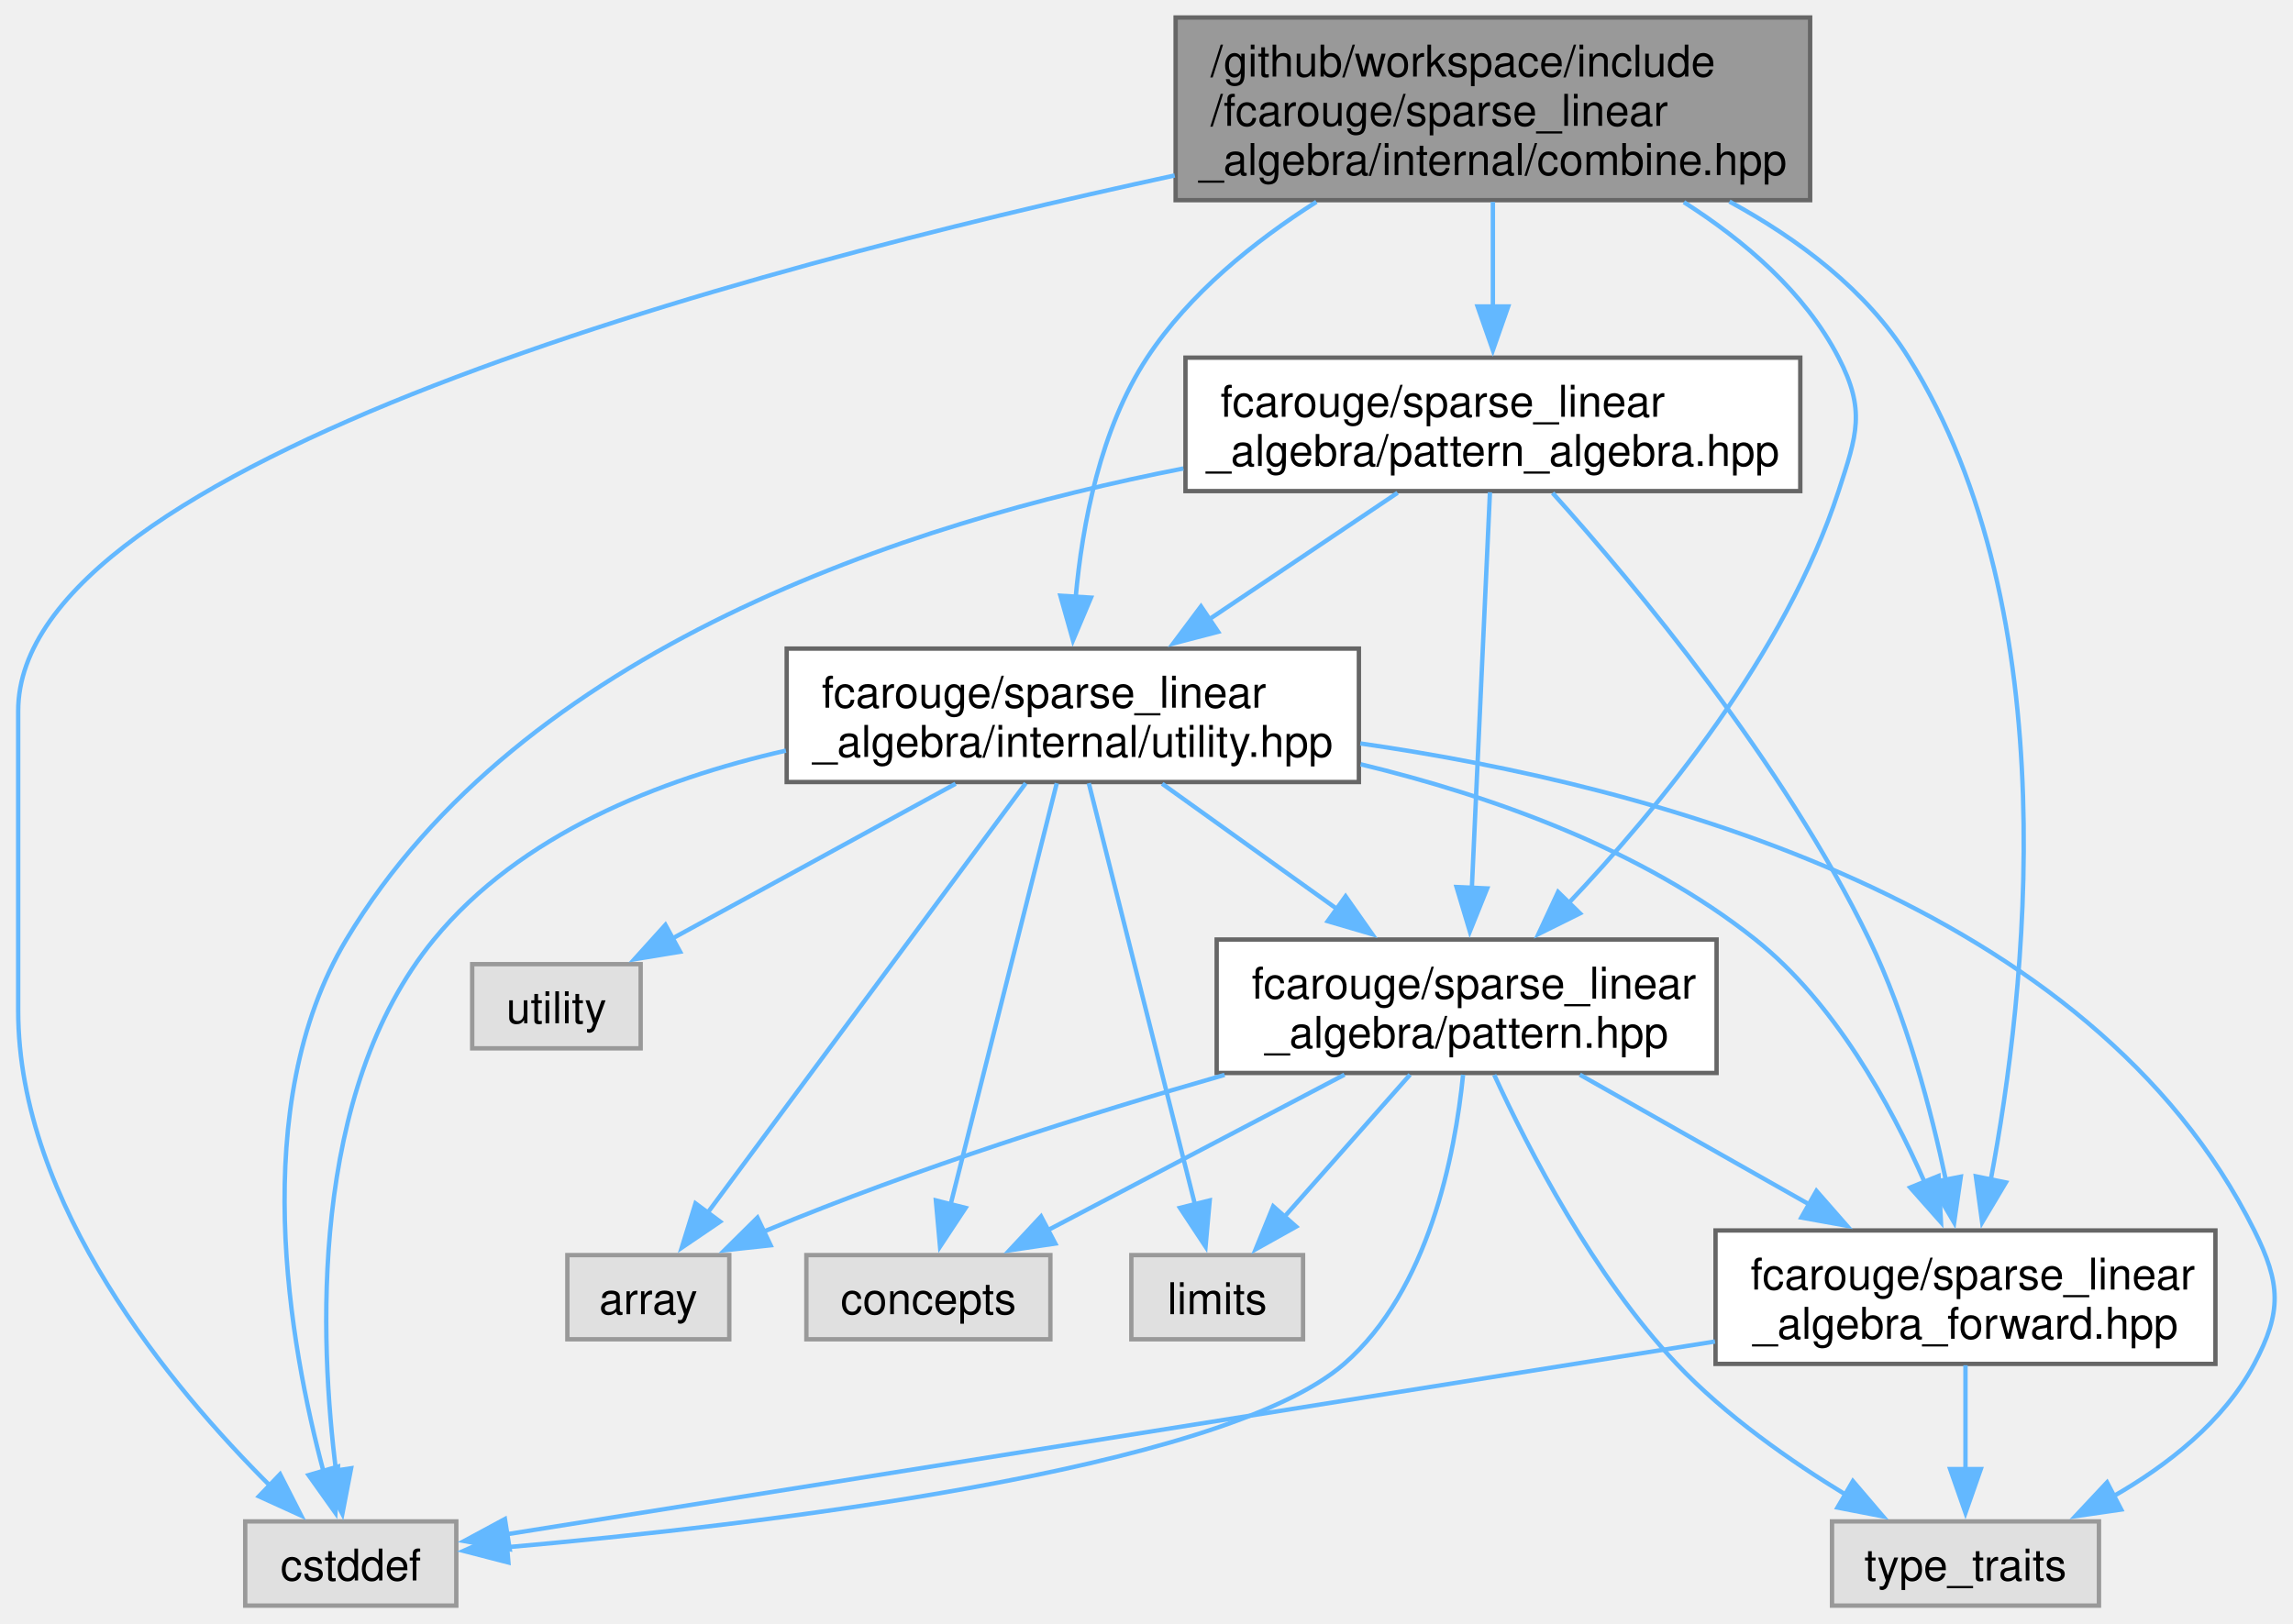
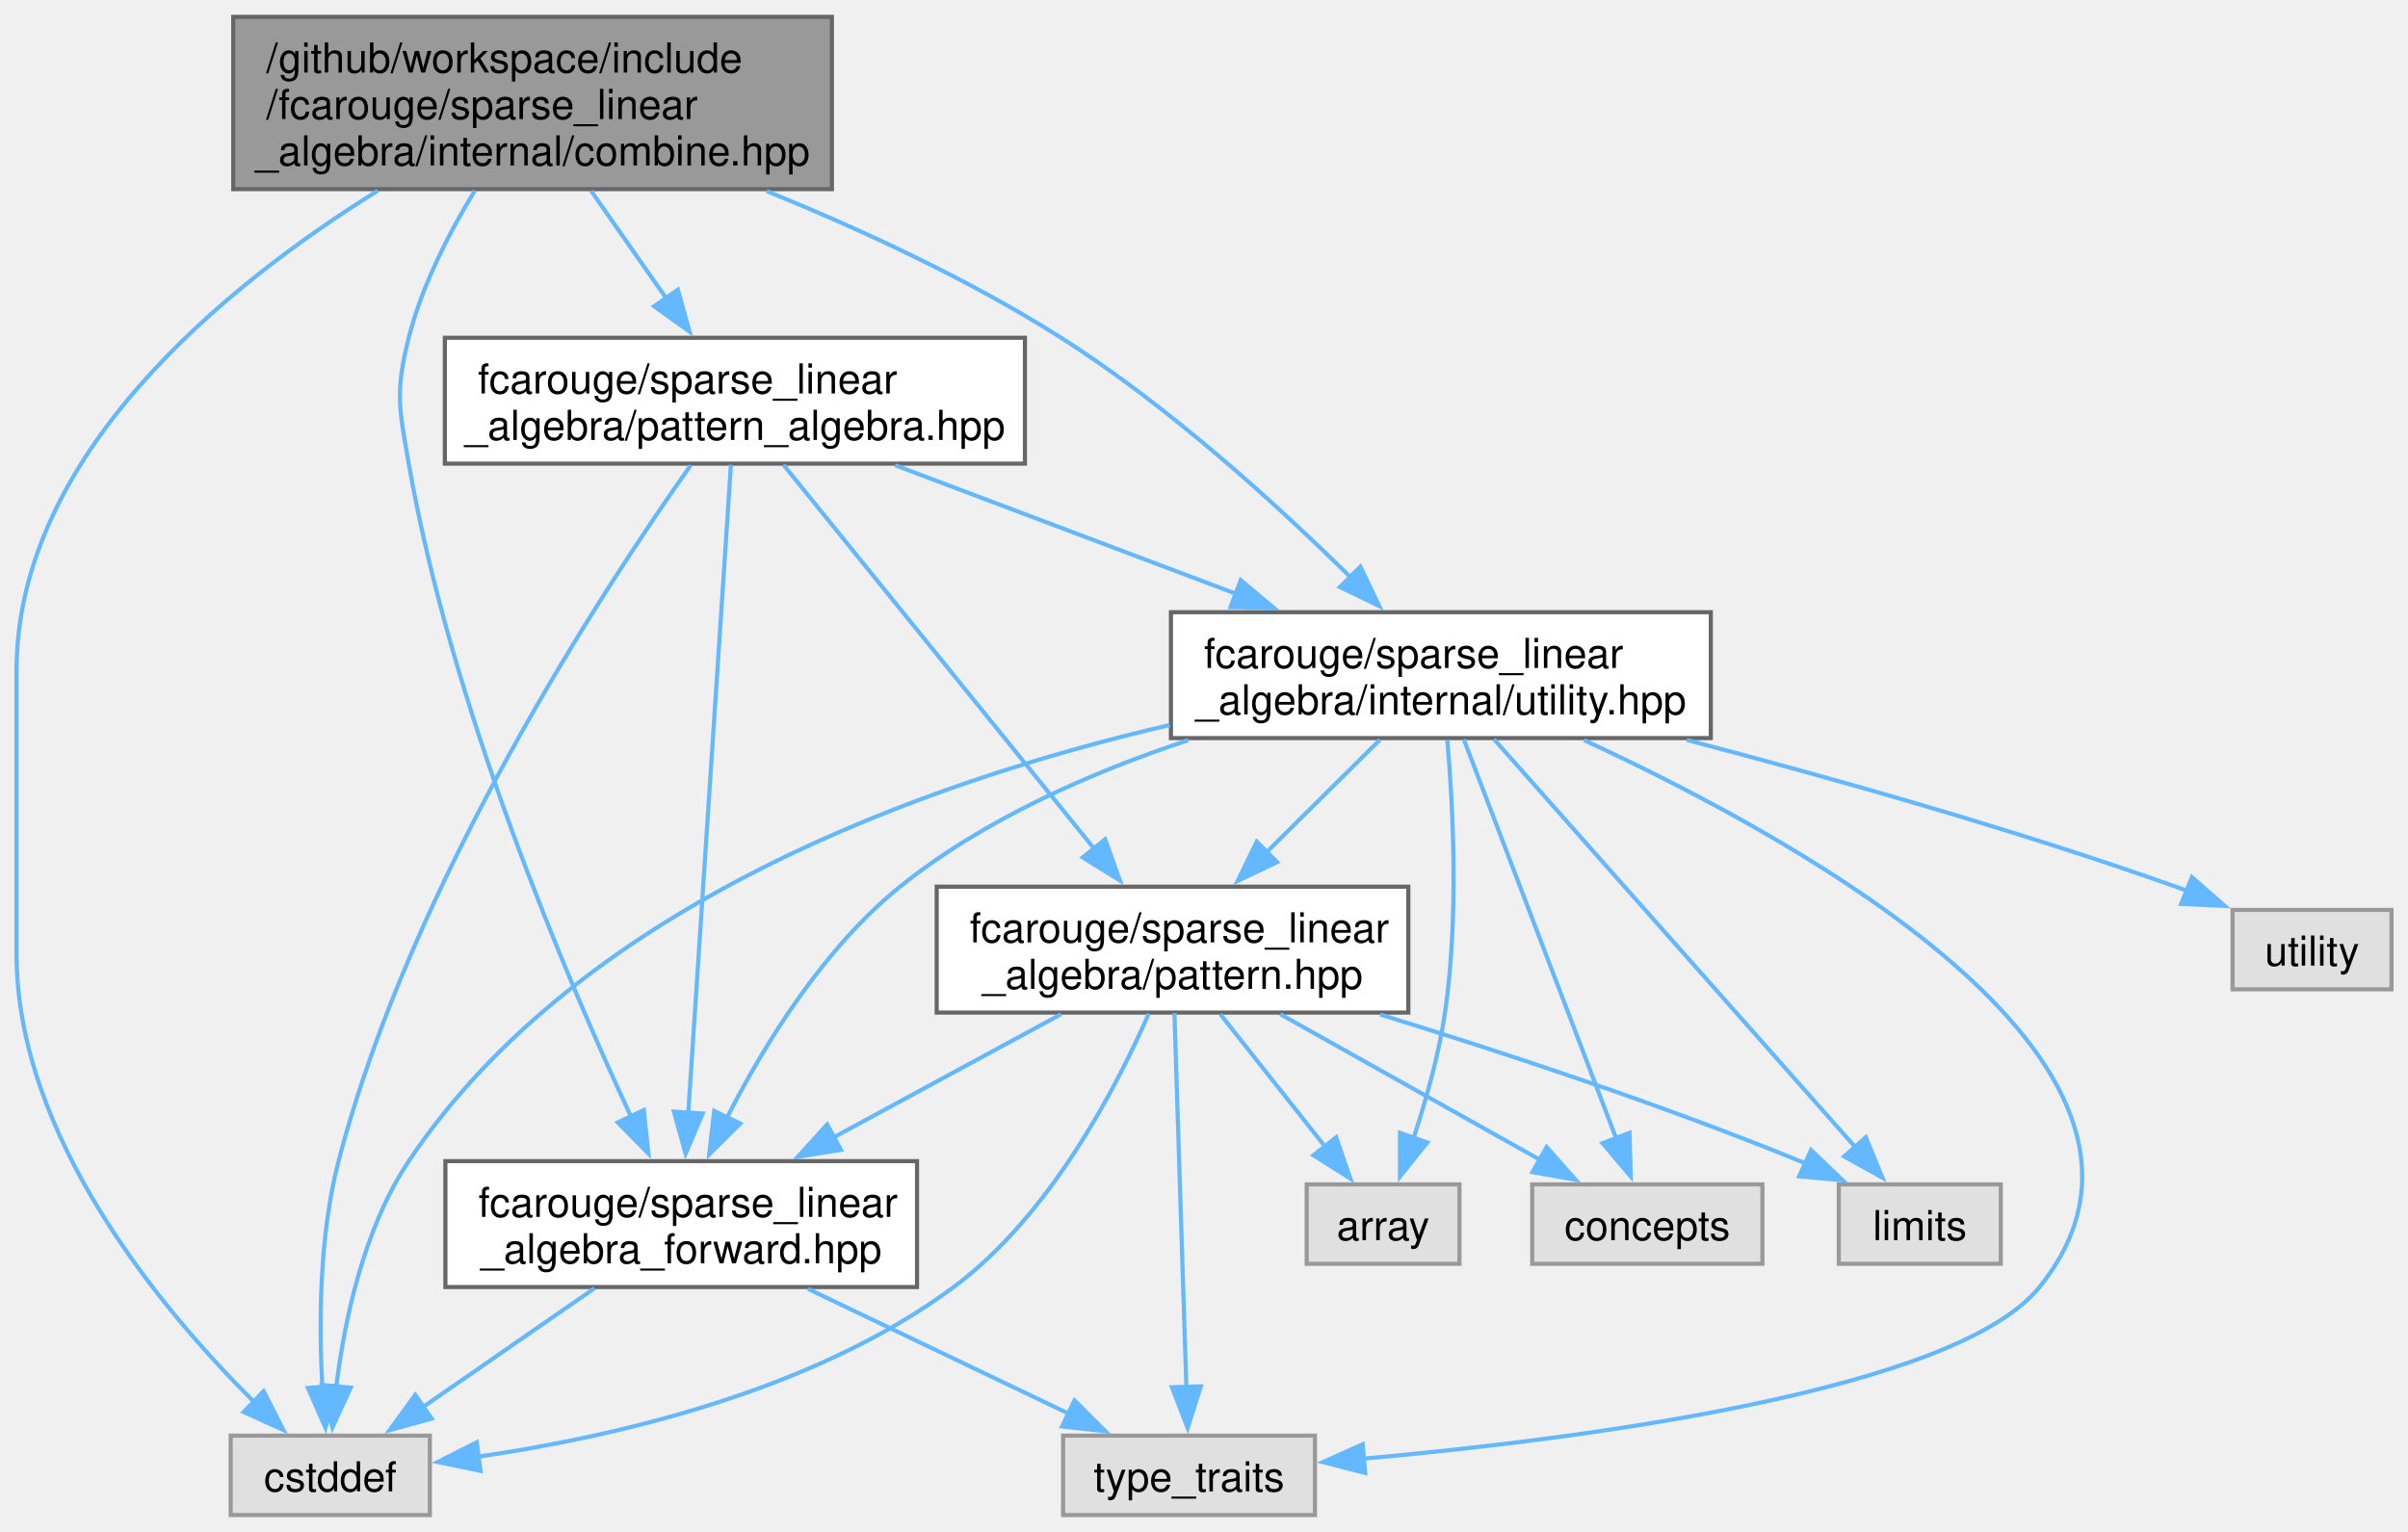
- <svg xmlns="http://www.w3.org/2000/svg" xmlns:xlink="http://www.w3.org/1999/xlink" width="524pt" height="371pt" viewBox="0.00 0.00 523.69 371.00">
+ <svg xmlns="http://www.w3.org/2000/svg" xmlns:xlink="http://www.w3.org/1999/xlink" width="583pt" height="371pt" viewBox="0.00 0.00 583.25 371.00">
  <g id="graph0" class="graph" transform="scale(1 1) rotate(0) translate(4 367)">
    <g id="Node000001" class="node">
      <g id="a_Node000001">
        <a xlink:title="The element-wise combination of two matrices of the same shape.">
-           <polygon fill="#999999" stroke="#666666" points="409.5,-363 264.5,-363 264.5,-321.25 409.5,-321.25 409.5,-363" />
-           <text text-anchor="start" x="272.5" y="-349.5" font-family="Helvetica,sans-Serif" font-size="10.00">/github/workspace/include</text>
-           <text text-anchor="start" x="272.5" y="-338.25" font-family="Helvetica,sans-Serif" font-size="10.00">/fcarouge/sparse_linear</text>
-           <text text-anchor="middle" x="337" y="-327" font-family="Helvetica,sans-Serif" font-size="10.00">_algebra/internal/combine.hpp</text>
+           <polygon fill="#999999" stroke="#666666" points="197.5,-363 52.5,-363 52.5,-321.25 197.5,-321.25 197.5,-363" />
+           <text text-anchor="start" x="60.5" y="-349.5" font-family="Helvetica,sans-Serif" font-size="10.00">/github/workspace/include</text>
+           <text text-anchor="start" x="60.5" y="-338.25" font-family="Helvetica,sans-Serif" font-size="10.00">/fcarouge/sparse_linear</text>
+           <text text-anchor="middle" x="125" y="-327" font-family="Helvetica,sans-Serif" font-size="10.00">_algebra/internal/combine.hpp</text>
        </a>
      </g>
    </g>
    <g id="Node000002" class="node">
      <g id="a_Node000002">
        <a xlink:href="utility_8hpp.xhtml" target="_top" xlink:title="The internal implementation details: the pattern computations the operations derive their results and...">
-           <polygon fill="white" stroke="#666666" points="306.38,-218.75 175.62,-218.75 175.62,-188.25 306.38,-188.25 306.38,-218.75" />
-           <text text-anchor="start" x="183.62" y="-205.25" font-family="Helvetica,sans-Serif" font-size="10.00">fcarouge/sparse_linear</text>
-           <text text-anchor="middle" x="241" y="-194" font-family="Helvetica,sans-Serif" font-size="10.00">_algebra/internal/utility.hpp</text>
+           <polygon fill="white" stroke="#666666" points="410.38,-218.75 279.62,-218.75 279.62,-188.25 410.38,-188.25 410.38,-218.75" />
+           <text text-anchor="start" x="287.62" y="-205.25" font-family="Helvetica,sans-Serif" font-size="10.00">fcarouge/sparse_linear</text>
+           <text text-anchor="middle" x="345" y="-194" font-family="Helvetica,sans-Serif" font-size="10.00">_algebra/internal/utility.hpp</text>
        </a>
      </g>
    </g>
    <g id="edge1_Node000001_Node000002" class="edge">
      <g id="a_edge1_Node000001_Node000002">
        <a xlink:title=" ">
-           <path fill="none" stroke="#63b8ff" d="M296.67,-320.86C282.43,-311.81 267.59,-299.85 258,-285.25 247.3,-268.97 243.17,-247.2 241.65,-230.36" />
-           <polygon fill="#63b8ff" stroke="#63b8ff" points="245.16,-230.4 241.04,-220.64 238.17,-230.84 245.16,-230.4" />
+           <path fill="none" stroke="#63b8ff" d="M181.72,-320.77C204.66,-311.43 230.9,-299.29 253,-285.25 279.21,-268.6 305.46,-244.66 323.18,-227.16" />
+           <polygon fill="#63b8ff" stroke="#63b8ff" points="325.51,-229.79 330.08,-220.23 320.55,-224.85 325.51,-229.79" />
+         </a>
+       </g>
+     </g>
+     <g id="Node000004" class="node">
+       <g id="a_Node000004">
+         <a xlink:href="sparse__linear__algebra__forward_8hpp.xhtml" target="_top" xlink:title="Authoritative forward declaration header.">
+           <polygon fill="white" stroke="#666666" points="218.12,-85.75 103.88,-85.75 103.88,-55.25 218.12,-55.25 218.12,-85.75" />
+           <text text-anchor="start" x="111.88" y="-72.25" font-family="Helvetica,sans-Serif" font-size="10.00">fcarouge/sparse_linear</text>
+           <text text-anchor="middle" x="161" y="-61" font-family="Helvetica,sans-Serif" font-size="10.00">_algebra_forward.hpp</text>
+         </a>
+       </g>
+     </g>
+     <g id="edge23_Node000001_Node000004" class="edge">
+       <g id="a_edge23_Node000001_Node000004">
+         <a xlink:title=" ">
+           <path fill="none" stroke="#63b8ff" d="M111.01,-320.9C104.79,-310.71 98.17,-297.85 95,-285.25 91.69,-272.1 92.67,-268.1 95,-254.75 105.29,-195.84 132.86,-130.86 148.93,-96.32" />
+           <polygon fill="#63b8ff" stroke="#63b8ff" points="151.94,-98.13 153.05,-87.59 145.62,-95.13 151.94,-98.13" />
+         </a>
+       </g>
+     </g>
+     <g id="Node000005" class="node">
+       <g id="a_Node000005">
+         <a xlink:title=" ">
+           <polygon fill="#e0e0e0" stroke="#999999" points="100.12,-19.25 51.88,-19.25 51.88,0 100.12,0 100.12,-19.25" />
+           <text text-anchor="middle" x="76" y="-5.75" font-family="Helvetica,sans-Serif" font-size="10.00">cstddef</text>
+         </a>
+       </g>
+     </g>
+     <g id="edge24_Node000001_Node000005" class="edge">
+       <g id="a_edge24_Node000001_Node000005">
+         <a xlink:title=" ">
+           <path fill="none" stroke="#63b8ff" d="M87.5,-320.88C50.68,-297.96 0,-256.9 0,-204.5 0,-204.5 0,-204.5 0,-136 0,-91.73 35.08,-49.75 57.57,-27.38" />
+           <polygon fill="#63b8ff" stroke="#63b8ff" points="59.85,-30.03 64.66,-20.59 55.01,-24.98 59.85,-30.03" />
+         </a>
+       </g>
+     </g>
+     <g id="Node000011" class="node">
+       <g id="a_Node000011">
+         <a xlink:href="pattern__algebra_8hpp.xhtml" target="_top" xlink:title="The pattern algebra: the compile-time computations the operations derive the patterns of their result...">
+           <polygon fill="white" stroke="#666666" points="244.25,-285.25 103.75,-285.25 103.75,-254.75 244.25,-254.75 244.25,-285.25" />
+           <text text-anchor="start" x="111.75" y="-271.75" font-family="Helvetica,sans-Serif" font-size="10.00">fcarouge/sparse_linear</text>
+           <text text-anchor="middle" x="174" y="-260.5" font-family="Helvetica,sans-Serif" font-size="10.00">_algebra/pattern_algebra.hpp</text>
+         </a>
+       </g>
+     </g>
+     <g id="edge18_Node000001_Node000011" class="edge">
+       <g id="a_edge18_Node000001_Node000011">
+         <a xlink:title=" ">
+           <path fill="none" stroke="#63b8ff" d="M139.17,-320.84C144.86,-312.7 151.46,-303.26 157.37,-294.8" />
+           <polygon fill="#63b8ff" stroke="#63b8ff" points="160.18,-296.89 163.04,-286.69 154.44,-292.88 160.18,-296.89" />
        </a>
      </g>
    </g>
    <g id="Node000003" class="node">
      <g id="a_Node000003">
        <a xlink:href="pattern_8hpp.xhtml" target="_top" xlink:title="The sparsity patterns: the positions of the stored elements of a matrix, their construction,...">
-           <polygon fill="white" stroke="#666666" points="388.12,-152.25 273.88,-152.25 273.88,-121.75 388.12,-121.75 388.12,-152.25" />
-           <text text-anchor="start" x="281.88" y="-138.75" font-family="Helvetica,sans-Serif" font-size="10.00">fcarouge/sparse_linear</text>
-           <text text-anchor="middle" x="331" y="-127.5" font-family="Helvetica,sans-Serif" font-size="10.00">_algebra/pattern.hpp</text>
-         </a>
-       </g>
-     </g>
-     <g id="edge18_Node000001_Node000003" class="edge">
-       <g id="a_edge18_Node000001_Node000003">
-         <a xlink:title=" ">
-           <path fill="none" stroke="#63b8ff" d="M380.65,-320.79C394.53,-311.96 408.28,-300.17 416,-285.25 422.23,-273.21 420.2,-267.64 416,-254.75 403.88,-217.5 374.88,-182.22 354.13,-160.39" />
-           <polygon fill="#63b8ff" stroke="#63b8ff" points="356.91,-158.23 347.42,-153.52 351.9,-163.12 356.91,-158.23" />
-         </a>
-       </g>
-     </g>
-     <g id="Node000004" class="node">
-       <g id="a_Node000004">
-         <a xlink:href="sparse__linear__algebra__forward_8hpp.xhtml" target="_top" xlink:title="Authoritative forward declaration header.">
-           <polygon fill="white" stroke="#666666" points="502.12,-85.75 387.88,-85.75 387.88,-55.25 502.12,-55.25 502.12,-85.75" />
-           <text text-anchor="start" x="395.88" y="-72.25" font-family="Helvetica,sans-Serif" font-size="10.00">fcarouge/sparse_linear</text>
-           <text text-anchor="middle" x="445" y="-61" font-family="Helvetica,sans-Serif" font-size="10.00">_algebra_forward.hpp</text>
-         </a>
-       </g>
-     </g>
-     <g id="edge24_Node000001_Node000004" class="edge">
-       <g id="a_edge24_Node000001_Node000004">
-         <a xlink:title=" ">
-           <path fill="none" stroke="#63b8ff" d="M391.06,-320.93C406.83,-312.35 422.39,-300.68 432,-285.25 468.66,-226.39 458.8,-139.83 450.75,-97.18" />
-           <polygon fill="#63b8ff" stroke="#63b8ff" points="454.23,-96.73 448.81,-87.62 447.37,-98.12 454.23,-96.73" />
-         </a>
-       </g>
-     </g>
-     <g id="Node000005" class="node">
-       <g id="a_Node000005">
-         <a xlink:title=" ">
-           <polygon fill="#e0e0e0" stroke="#999999" points="100.12,-19.25 51.88,-19.25 51.88,0 100.12,0 100.12,-19.25" />
-           <text text-anchor="middle" x="76" y="-5.75" font-family="Helvetica,sans-Serif" font-size="10.00">cstddef</text>
-         </a>
-       </g>
-     </g>
-     <g id="edge25_Node000001_Node000005" class="edge">
-       <g id="a_edge25_Node000001_Node000005">
-         <a xlink:title=" ">
-           <path fill="none" stroke="#63b8ff" d="M264.29,-326.9C165.22,-305.41 0,-261.08 0,-204.5 0,-204.5 0,-204.5 0,-136 0,-91.73 35.08,-49.75 57.57,-27.38" />
-           <polygon fill="#63b8ff" stroke="#63b8ff" points="59.85,-30.03 64.66,-20.59 55.01,-24.98 59.85,-30.03" />
-         </a>
-       </g>
-     </g>
-     <g id="Node000011" class="node">
-       <g id="a_Node000011">
-         <a xlink:href="pattern__algebra_8hpp.xhtml" target="_top" xlink:title="The pattern algebra: the compile-time computations the operations derive the patterns of their result...">
-           <polygon fill="white" stroke="#666666" points="407.25,-285.25 266.75,-285.25 266.75,-254.75 407.25,-254.75 407.25,-285.25" />
-           <text text-anchor="start" x="274.75" y="-271.75" font-family="Helvetica,sans-Serif" font-size="10.00">fcarouge/sparse_linear</text>
-           <text text-anchor="middle" x="337" y="-260.5" font-family="Helvetica,sans-Serif" font-size="10.00">_algebra/pattern_algebra.hpp</text>
-         </a>
-       </g>
-     </g>
-     <g id="edge19_Node000001_Node000011" class="edge">
-       <g id="a_edge19_Node000001_Node000011">
-         <a xlink:title=" ">
-           <path fill="none" stroke="#63b8ff" d="M337,-320.84C337,-313.32 337,-304.69 337,-296.75" />
-           <polygon fill="#63b8ff" stroke="#63b8ff" points="340.5,-296.96 337,-286.96 333.5,-296.96 340.5,-296.96" />
+           <polygon fill="white" stroke="#666666" points="337.12,-152.25 222.88,-152.25 222.88,-121.75 337.12,-121.75 337.12,-152.25" />
+           <text text-anchor="start" x="230.88" y="-138.75" font-family="Helvetica,sans-Serif" font-size="10.00">fcarouge/sparse_linear</text>
+           <text text-anchor="middle" x="280" y="-127.5" font-family="Helvetica,sans-Serif" font-size="10.00">_algebra/pattern.hpp</text>
        </a>
      </g>
    </g>
    <g id="edge2_Node000002_Node000003" class="edge">
      <g id="a_edge2_Node000002_Node000003">
        <a xlink:title=" ">
-           <path fill="none" stroke="#63b8ff" d="M261.42,-187.86C273.27,-179.37 288.41,-168.52 301.53,-159.12" />
-           <polygon fill="#63b8ff" stroke="#63b8ff" points="303.34,-162.13 309.43,-153.46 299.26,-156.44 303.34,-162.13" />
+           <path fill="none" stroke="#63b8ff" d="M330.25,-187.86C322.11,-179.78 311.82,-169.57 302.67,-160.5" />
+           <polygon fill="#63b8ff" stroke="#63b8ff" points="305.33,-158.2 295.77,-153.64 300.4,-163.17 305.33,-158.2" />
        </a>
      </g>
    </g>
    <g id="edge11_Node000002_Node000004" class="edge">
      <g id="a_edge11_Node000002_Node000004">
        <a xlink:title=" ">
-           <path fill="none" stroke="#63b8ff" d="M306.78,-192.31C336.74,-185.07 371.19,-172.83 397,-152.25 415.08,-137.84 427.85,-114.62 435.66,-96.78" />
-           <polygon fill="#63b8ff" stroke="#63b8ff" points="438.85,-98.21 439.4,-87.63 432.37,-95.56 438.85,-98.21" />
+           <path fill="none" stroke="#63b8ff" d="M283.82,-187.75C260.27,-179.95 234.2,-168.52 214,-152.25 195.4,-137.27 181.09,-113.96 172.05,-96.23" />
+           <polygon fill="#63b8ff" stroke="#63b8ff" points="175.29,-94.87 167.78,-87.39 168.99,-97.92 175.29,-94.87" />
        </a>
      </g>
    </g>
    <g id="edge14_Node000002_Node000005" class="edge">
      <g id="a_edge14_Node000002_Node000005">
        <a xlink:title=" ">
-           <path fill="none" stroke="#63b8ff" d="M175.44,-195.43C146.53,-188.88 114.71,-176.3 95,-152.25 66.39,-117.32 68.86,-60.48 72.67,-30.53" />
-           <polygon fill="#63b8ff" stroke="#63b8ff" points="76.08,-31.39 74.08,-20.98 69.16,-30.36 76.08,-31.39" />
+           <path fill="none" stroke="#63b8ff" d="M279.35,-191.43C220.24,-177.67 136.48,-147.91 95,-85.75 84.04,-69.33 79.4,-47.04 77.44,-31.02" />
+           <polygon fill="#63b8ff" stroke="#63b8ff" points="80.94,-30.87 76.51,-21.24 73.97,-31.53 80.94,-30.87" />
        </a>
      </g>
    </g>
    <g id="Node000006" class="node">
      <g id="a_Node000006">
        <a xlink:title=" ">
-           <polygon fill="#e0e0e0" stroke="#999999" points="475.5,-19.25 414.5,-19.25 414.5,0 475.5,0 475.5,-19.25" />
-           <text text-anchor="middle" x="445" y="-5.75" font-family="Helvetica,sans-Serif" font-size="10.00">type_traits</text>
+           <polygon fill="#e0e0e0" stroke="#999999" points="314.5,-19.25 253.5,-19.25 253.5,0 314.5,0 314.5,-19.25" />
+           <text text-anchor="middle" x="284" y="-5.75" font-family="Helvetica,sans-Serif" font-size="10.00">type_traits</text>
        </a>
      </g>
    </g>
    <g id="edge16_Node000002_Node000006" class="edge">
      <g id="a_edge16_Node000002_Node000006">
        <a xlink:title=" ">
-           <path fill="none" stroke="#63b8ff" d="M306.71,-197.07C373.98,-187.39 473.79,-160.5 511,-85.75 517.04,-73.61 517.36,-67.22 511,-55.25 503.99,-42.04 491.13,-32.03 478.61,-24.88" />
-           <polygon fill="#63b8ff" stroke="#63b8ff" points="480.59,-21.96 470.11,-20.44 477.35,-28.17 480.59,-21.96" />
+           <path fill="none" stroke="#63b8ff" d="M379.66,-187.76C434.82,-162.26 532.23,-107.61 490,-55.25 469.83,-30.24 380.39,-18.54 326.21,-13.66" />
+           <polygon fill="#63b8ff" stroke="#63b8ff" points="326.67,-10.19 316.4,-12.83 326.07,-17.16 326.67,-10.19" />
        </a>
      </g>
    </g>
    <g id="Node000007" class="node">
      <g id="a_Node000007">
        <a xlink:title=" ">
-           <polygon fill="#e0e0e0" stroke="#999999" points="162.5,-80.12 125.5,-80.12 125.5,-60.88 162.5,-60.88 162.5,-80.12" />
-           <text text-anchor="middle" x="144" y="-66.62" font-family="Helvetica,sans-Serif" font-size="10.00">array</text>
+           <polygon fill="#e0e0e0" stroke="#999999" points="349.5,-80.12 312.5,-80.12 312.5,-60.88 349.5,-60.88 349.5,-80.12" />
+           <text text-anchor="middle" x="331" y="-66.62" font-family="Helvetica,sans-Serif" font-size="10.00">array</text>
        </a>
      </g>
    </g>
    <g id="edge12_Node000002_Node000007" class="edge">
      <g id="a_edge12_Node000002_Node000007">
        <a xlink:title=" ">
-           <path fill="none" stroke="#63b8ff" d="M230.25,-187.98C212.48,-163.99 177.03,-116.11 157.57,-89.82" />
-           <polygon fill="#63b8ff" stroke="#63b8ff" points="160.4,-87.77 151.64,-81.82 154.78,-91.94 160.4,-87.77" />
+           <path fill="none" stroke="#63b8ff" d="M346.56,-187.82C347.96,-171.57 349.34,-144.64 346,-121.75 344.5,-111.48 341.36,-100.39 338.34,-91.24" />
+           <polygon fill="#63b8ff" stroke="#63b8ff" points="341.71,-90.28 335.09,-82.01 335.11,-92.6 341.71,-90.28" />
        </a>
      </g>
    </g>
    <g id="Node000008" class="node">
      <g id="a_Node000008">
        <a xlink:title=" ">
-           <polygon fill="#e0e0e0" stroke="#999999" points="235.88,-80.12 180.12,-80.12 180.12,-60.88 235.88,-60.88 235.88,-80.12" />
-           <text text-anchor="middle" x="208" y="-66.62" font-family="Helvetica,sans-Serif" font-size="10.00">concepts</text>
+           <polygon fill="#e0e0e0" stroke="#999999" points="422.88,-80.12 367.12,-80.12 367.12,-60.88 422.88,-60.88 422.88,-80.12" />
+           <text text-anchor="middle" x="395" y="-66.62" font-family="Helvetica,sans-Serif" font-size="10.00">concepts</text>
        </a>
      </g>
    </g>
    <g id="edge13_Node000002_Node000008" class="edge">
      <g id="a_edge13_Node000002_Node000008">
        <a xlink:title=" ">
-           <path fill="none" stroke="#63b8ff" d="M237.34,-187.98C231.43,-164.52 219.77,-118.21 213.06,-91.6" />
-           <polygon fill="#63b8ff" stroke="#63b8ff" points="216.5,-90.91 210.66,-82.07 209.71,-92.62 216.5,-90.91" />
+           <path fill="none" stroke="#63b8ff" d="M350.54,-187.98C359.54,-164.41 377.33,-117.79 387.47,-91.24" />
+           <polygon fill="#63b8ff" stroke="#63b8ff" points="390.69,-92.61 390.99,-82.02 384.15,-90.11 390.69,-92.61" />
        </a>
      </g>
    </g>
    <g id="Node000009" class="node">
      <g id="a_Node000009">
        <a xlink:title=" ">
-           <polygon fill="#e0e0e0" stroke="#999999" points="293.62,-80.12 254.38,-80.12 254.38,-60.88 293.62,-60.88 293.62,-80.12" />
-           <text text-anchor="middle" x="274" y="-66.62" font-family="Helvetica,sans-Serif" font-size="10.00">limits</text>
+           <polygon fill="#e0e0e0" stroke="#999999" points="480.62,-80.12 441.38,-80.12 441.38,-60.88 480.62,-60.88 480.62,-80.12" />
+           <text text-anchor="middle" x="461" y="-66.62" font-family="Helvetica,sans-Serif" font-size="10.00">limits</text>
        </a>
      </g>
    </g>
    <g id="edge15_Node000002_Node000009" class="edge">
      <g id="a_edge15_Node000002_Node000009">
        <a xlink:title=" ">
-           <path fill="none" stroke="#63b8ff" d="M244.66,-187.98C250.57,-164.52 262.23,-118.21 268.94,-91.6" />
-           <polygon fill="#63b8ff" stroke="#63b8ff" points="272.29,-92.62 271.34,-82.07 265.5,-90.91 272.29,-92.62" />
+           <path fill="none" stroke="#63b8ff" d="M357.86,-187.98C379.29,-163.77 422.25,-115.26 445.39,-89.13" />
+           <polygon fill="#63b8ff" stroke="#63b8ff" points="447.93,-91.54 451.94,-81.73 442.69,-86.9 447.93,-91.54" />
        </a>
      </g>
    </g>
    <g id="Node000010" class="node">
      <g id="a_Node000010">
        <a xlink:title=" ">
-           <polygon fill="#e0e0e0" stroke="#999999" points="142.25,-146.62 103.75,-146.62 103.75,-127.38 142.25,-127.38 142.25,-146.62" />
-           <text text-anchor="middle" x="123" y="-133.12" font-family="Helvetica,sans-Serif" font-size="10.00">utility</text>
+           <polygon fill="#e0e0e0" stroke="#999999" points="575.25,-146.62 536.75,-146.62 536.75,-127.38 575.25,-127.38 575.25,-146.62" />
+           <text text-anchor="middle" x="556" y="-133.12" font-family="Helvetica,sans-Serif" font-size="10.00">utility</text>
        </a>
      </g>
    </g>
    <g id="edge17_Node000002_Node000010" class="edge">
      <g id="a_edge17_Node000002_Node000010">
        <a xlink:title=" ">
-           <path fill="none" stroke="#63b8ff" d="M214.22,-187.86C194.83,-177.26 168.74,-163 149.43,-152.45" />
-           <polygon fill="#63b8ff" stroke="#63b8ff" points="151.26,-149.46 140.81,-147.74 147.91,-155.6 151.26,-149.46" />
+           <path fill="none" stroke="#63b8ff" d="M404.55,-187.8C439.42,-178.67 484.12,-166.06 523,-152.25 523.95,-151.91 524.92,-151.56 525.89,-151.2" />
+           <polygon fill="#63b8ff" stroke="#63b8ff" points="526.9,-154.56 534.87,-147.59 524.29,-148.07 526.9,-154.56" />
        </a>
      </g>
    </g>
    <g id="edge3_Node000003_Node000004" class="edge">
      <g id="a_edge3_Node000003_Node000004">
        <a xlink:title=" ">
-           <path fill="none" stroke="#63b8ff" d="M356.87,-121.36C372.46,-112.54 392.55,-101.18 409.6,-91.53" />
-           <polygon fill="#63b8ff" stroke="#63b8ff" points="410.94,-94.79 417.92,-86.82 407.49,-88.7 410.94,-94.79" />
+           <path fill="none" stroke="#63b8ff" d="M253,-121.36C236.72,-112.54 215.76,-101.18 197.95,-91.53" />
+           <polygon fill="#63b8ff" stroke="#63b8ff" points="199.69,-88.49 189.23,-86.8 196.35,-94.64 199.69,-88.49" />
        </a>
      </g>
    </g>
    <g id="edge8_Node000003_Node000005" class="edge">
      <g id="a_edge8_Node000003_Node000005">
        <a xlink:title=" ">
-           <path fill="none" stroke="#63b8ff" d="M330.19,-121.35C328.35,-103.05 322.37,-72.09 303,-55.25 274.84,-30.77 168,-18.32 111.51,-13.33" />
-           <polygon fill="#63b8ff" stroke="#63b8ff" points="112.03,-9.86 101.77,-12.51 111.44,-16.84 112.03,-9.86" />
+           <path fill="none" stroke="#63b8ff" d="M274.24,-121.49C266.31,-103.34 250.29,-72.54 227,-55.25 192.89,-29.92 144.54,-18.9 111.82,-14.15" />
+           <polygon fill="#63b8ff" stroke="#63b8ff" points="112.39,-10.7 102.02,-12.86 111.48,-17.64 112.39,-10.7" />
        </a>
      </g>
    </g>
    <g id="edge10_Node000003_Node000006" class="edge">
      <g id="a_edge10_Node000003_Node000006">
        <a xlink:title=" ">
-           <path fill="none" stroke="#63b8ff" d="M337.31,-121.31C345.23,-104.07 360.09,-75.3 379,-55.25 390.16,-43.42 404.99,-33.05 417.76,-25.28" />
-           <polygon fill="#63b8ff" stroke="#63b8ff" points="419.27,-28.46 426.15,-20.4 415.75,-22.41 419.27,-28.46" />
+           <path fill="none" stroke="#63b8ff" d="M280.46,-121.62C281.17,-99.28 282.55,-56.17 283.36,-30.75" />
+           <polygon fill="#63b8ff" stroke="#63b8ff" points="286.85,-31.19 283.67,-21.08 279.85,-30.97 286.85,-31.19" />
        </a>
      </g>
    </g>
    <g id="edge6_Node000003_Node000007" class="edge">
      <g id="a_edge6_Node000003_Node000007">
        <a xlink:title=" ">
-           <path fill="none" stroke="#63b8ff" d="M275.69,-121.31C244.46,-112.36 205,-99.92 171,-85.75 170.77,-85.66 170.55,-85.56 170.32,-85.46" />
-           <polygon fill="#63b8ff" stroke="#63b8ff" points="171.95,-82.36 161.41,-81.23 168.94,-88.68 171.95,-82.36" />
+           <path fill="none" stroke="#63b8ff" d="M291.57,-121.36C299.14,-111.79 309.08,-99.22 317.08,-89.1" />
+           <polygon fill="#63b8ff" stroke="#63b8ff" points="319.63,-91.52 323.09,-81.51 314.14,-87.18 319.63,-91.52" />
        </a>
      </g>
    </g>
    <g id="edge7_Node000003_Node000008" class="edge">
      <g id="a_edge7_Node000003_Node000008">
        <a xlink:title=" ">
-           <path fill="none" stroke="#63b8ff" d="M303.09,-121.36C282.78,-110.71 255.43,-96.37 235.27,-85.8" />
-           <polygon fill="#63b8ff" stroke="#63b8ff" points="237,-82.76 226.52,-81.21 233.75,-88.96 237,-82.76" />
+           <path fill="none" stroke="#63b8ff" d="M306.1,-121.36C324.91,-110.81 350.19,-96.63 368.98,-86.09" />
+           <polygon fill="#63b8ff" stroke="#63b8ff" points="370.61,-89.19 377.62,-81.25 367.18,-83.09 370.61,-89.19" />
        </a>
      </g>
    </g>
    <g id="edge9_Node000003_Node000009" class="edge">
      <g id="a_edge9_Node000003_Node000009">
        <a xlink:title=" ">
-           <path fill="none" stroke="#63b8ff" d="M318.07,-121.36C309.52,-111.69 298.27,-98.96 289.28,-88.79" />
-           <polygon fill="#63b8ff" stroke="#63b8ff" points="292.04,-86.63 282.8,-81.46 286.8,-91.27 292.04,-86.63" />
+           <path fill="none" stroke="#63b8ff" d="M330.26,-121.29C360.18,-112.07 398.68,-99.37 432,-85.75 432.48,-85.55 432.96,-85.35 433.45,-85.15" />
+           <polygon fill="#63b8ff" stroke="#63b8ff" points="434.67,-88.44 442.32,-81.11 431.77,-82.07 434.67,-88.44" />
        </a>
      </g>
    </g>
    <g id="edge4_Node000004_Node000005" class="edge">
      <g id="a_edge4_Node000004_Node000005">
        <a xlink:title=" ">
-           <path fill="none" stroke="#63b8ff" d="M387.75,-60.37C310.57,-48.05 175.46,-26.49 111.5,-16.29" />
-           <polygon fill="#63b8ff" stroke="#63b8ff" points="112.33,-12.88 101.91,-14.76 111.23,-19.79 112.33,-12.88" />
+           <path fill="none" stroke="#63b8ff" d="M139.99,-54.95C127.3,-46.15 111.13,-34.96 98.23,-26.02" />
+           <polygon fill="#63b8ff" stroke="#63b8ff" points="100.56,-23.38 90.35,-20.56 96.58,-29.13 100.56,-23.38" />
        </a>
      </g>
    </g>
    <g id="edge5_Node000004_Node000006" class="edge">
      <g id="a_edge5_Node000004_Node000006">
        <a xlink:title=" ">
-           <path fill="none" stroke="#63b8ff" d="M445,-54.95C445,-47.71 445,-38.84 445,-30.94" />
-           <polygon fill="#63b8ff" stroke="#63b8ff" points="448.5,-31.21 445,-21.21 441.5,-31.21 448.5,-31.21" />
-         </a>
-       </g>
-     </g>
-     <g id="edge20_Node000011_Node000002" class="edge">
-       <g id="a_edge20_Node000011_Node000002">
-         <a xlink:title=" ">
-           <path fill="none" stroke="#63b8ff" d="M315.22,-254.36C302.45,-245.79 286.12,-234.81 272.02,-225.34" />
-           <polygon fill="#63b8ff" stroke="#63b8ff" points="274.21,-222.59 263.95,-219.92 270.3,-228.4 274.21,-222.59" />
-         </a>
-       </g>
-     </g>
-     <g id="edge21_Node000011_Node000003" class="edge">
-       <g id="a_edge21_Node000011_Node000003">
-         <a xlink:title=" ">
-           <path fill="none" stroke="#63b8ff" d="M336.33,-254.48C335.33,-232.64 333.43,-191.02 332.19,-163.9" />
-           <polygon fill="#63b8ff" stroke="#63b8ff" points="335.69,-163.93 331.74,-154.1 328.7,-164.25 335.69,-163.93" />
-         </a>
-       </g>
-     </g>
-     <g id="edge22_Node000011_Node000004" class="edge">
-       <g id="a_edge22_Node000011_Node000004">
-         <a xlink:title=" ">
-           <path fill="none" stroke="#63b8ff" d="M350.65,-254.32C369.53,-233.28 403.49,-192.59 423,-152.25 431.5,-134.67 437.14,-113.3 440.58,-96.96" />
-           <polygon fill="#63b8ff" stroke="#63b8ff" points="443.93,-98.04 442.41,-87.56 437.06,-96.7 443.93,-98.04" />
-         </a>
-       </g>
-     </g>
-     <g id="edge23_Node000011_Node000005" class="edge">
-       <g id="a_edge23_Node000011_Node000005">
-         <a xlink:title=" ">
-           <path fill="none" stroke="#63b8ff" d="M266.27,-259.92C203.2,-247.58 114.86,-218.79 75,-152.25 52.22,-114.23 62.02,-59.54 69.81,-30.5" />
-           <polygon fill="#63b8ff" stroke="#63b8ff" points="73.08,-31.78 72.5,-21.2 66.36,-29.83 73.08,-31.78" />
+           <path fill="none" stroke="#63b8ff" d="M191.72,-54.8C211.08,-45.53 235.93,-33.63 254.96,-24.52" />
+           <polygon fill="#63b8ff" stroke="#63b8ff" points="256.26,-27.78 263.77,-20.31 253.24,-21.47 256.26,-27.78" />
+         </a>
+       </g>
+     </g>
+     <g id="edge19_Node000011_Node000002" class="edge">
+       <g id="a_edge19_Node000011_Node000002">
+         <a xlink:title=" ">
+           <path fill="none" stroke="#63b8ff" d="M212.8,-254.36C237.31,-245.12 269.21,-233.09 295.53,-223.16" />
+           <polygon fill="#63b8ff" stroke="#63b8ff" points="296.52,-226.53 304.64,-219.72 294.05,-219.98 296.52,-226.53" />
+         </a>
+       </g>
+     </g>
+     <g id="edge20_Node000011_Node000003" class="edge">
+       <g id="a_edge20_Node000011_Node000003">
+         <a xlink:title=" ">
+           <path fill="none" stroke="#63b8ff" d="M185.75,-254.48C203.98,-231.96 239.24,-188.38 261.08,-161.38" />
+           <polygon fill="#63b8ff" stroke="#63b8ff" points="263.68,-163.74 267.25,-153.76 258.24,-159.33 263.68,-163.74" />
+         </a>
+       </g>
+     </g>
+     <g id="edge21_Node000011_Node000004" class="edge">
+       <g id="a_edge21_Node000011_Node000004">
+         <a xlink:title=" ">
+           <path fill="none" stroke="#63b8ff" d="M173.04,-254.48C170.86,-221.31 165.48,-139.6 162.71,-97.5" />
+           <polygon fill="#63b8ff" stroke="#63b8ff" points="166.21,-97.3 162.06,-87.55 159.22,-97.76 166.21,-97.3" />
+         </a>
+       </g>
+     </g>
+     <g id="edge22_Node000011_Node000005" class="edge">
+       <g id="a_edge22_Node000011_Node000005">
+         <a xlink:title=" ">
+           <path fill="none" stroke="#63b8ff" d="M163.25,-254.29C142.11,-224.37 95.64,-153.53 78,-85.75 73.28,-67.6 73.23,-46.15 74.09,-30.82" />
+           <polygon fill="#63b8ff" stroke="#63b8ff" points="77.56,-31.34 74.84,-21.11 70.58,-30.81 77.56,-31.34" />
        </a>
      </g>
    </g>
  </g>
</svg>
